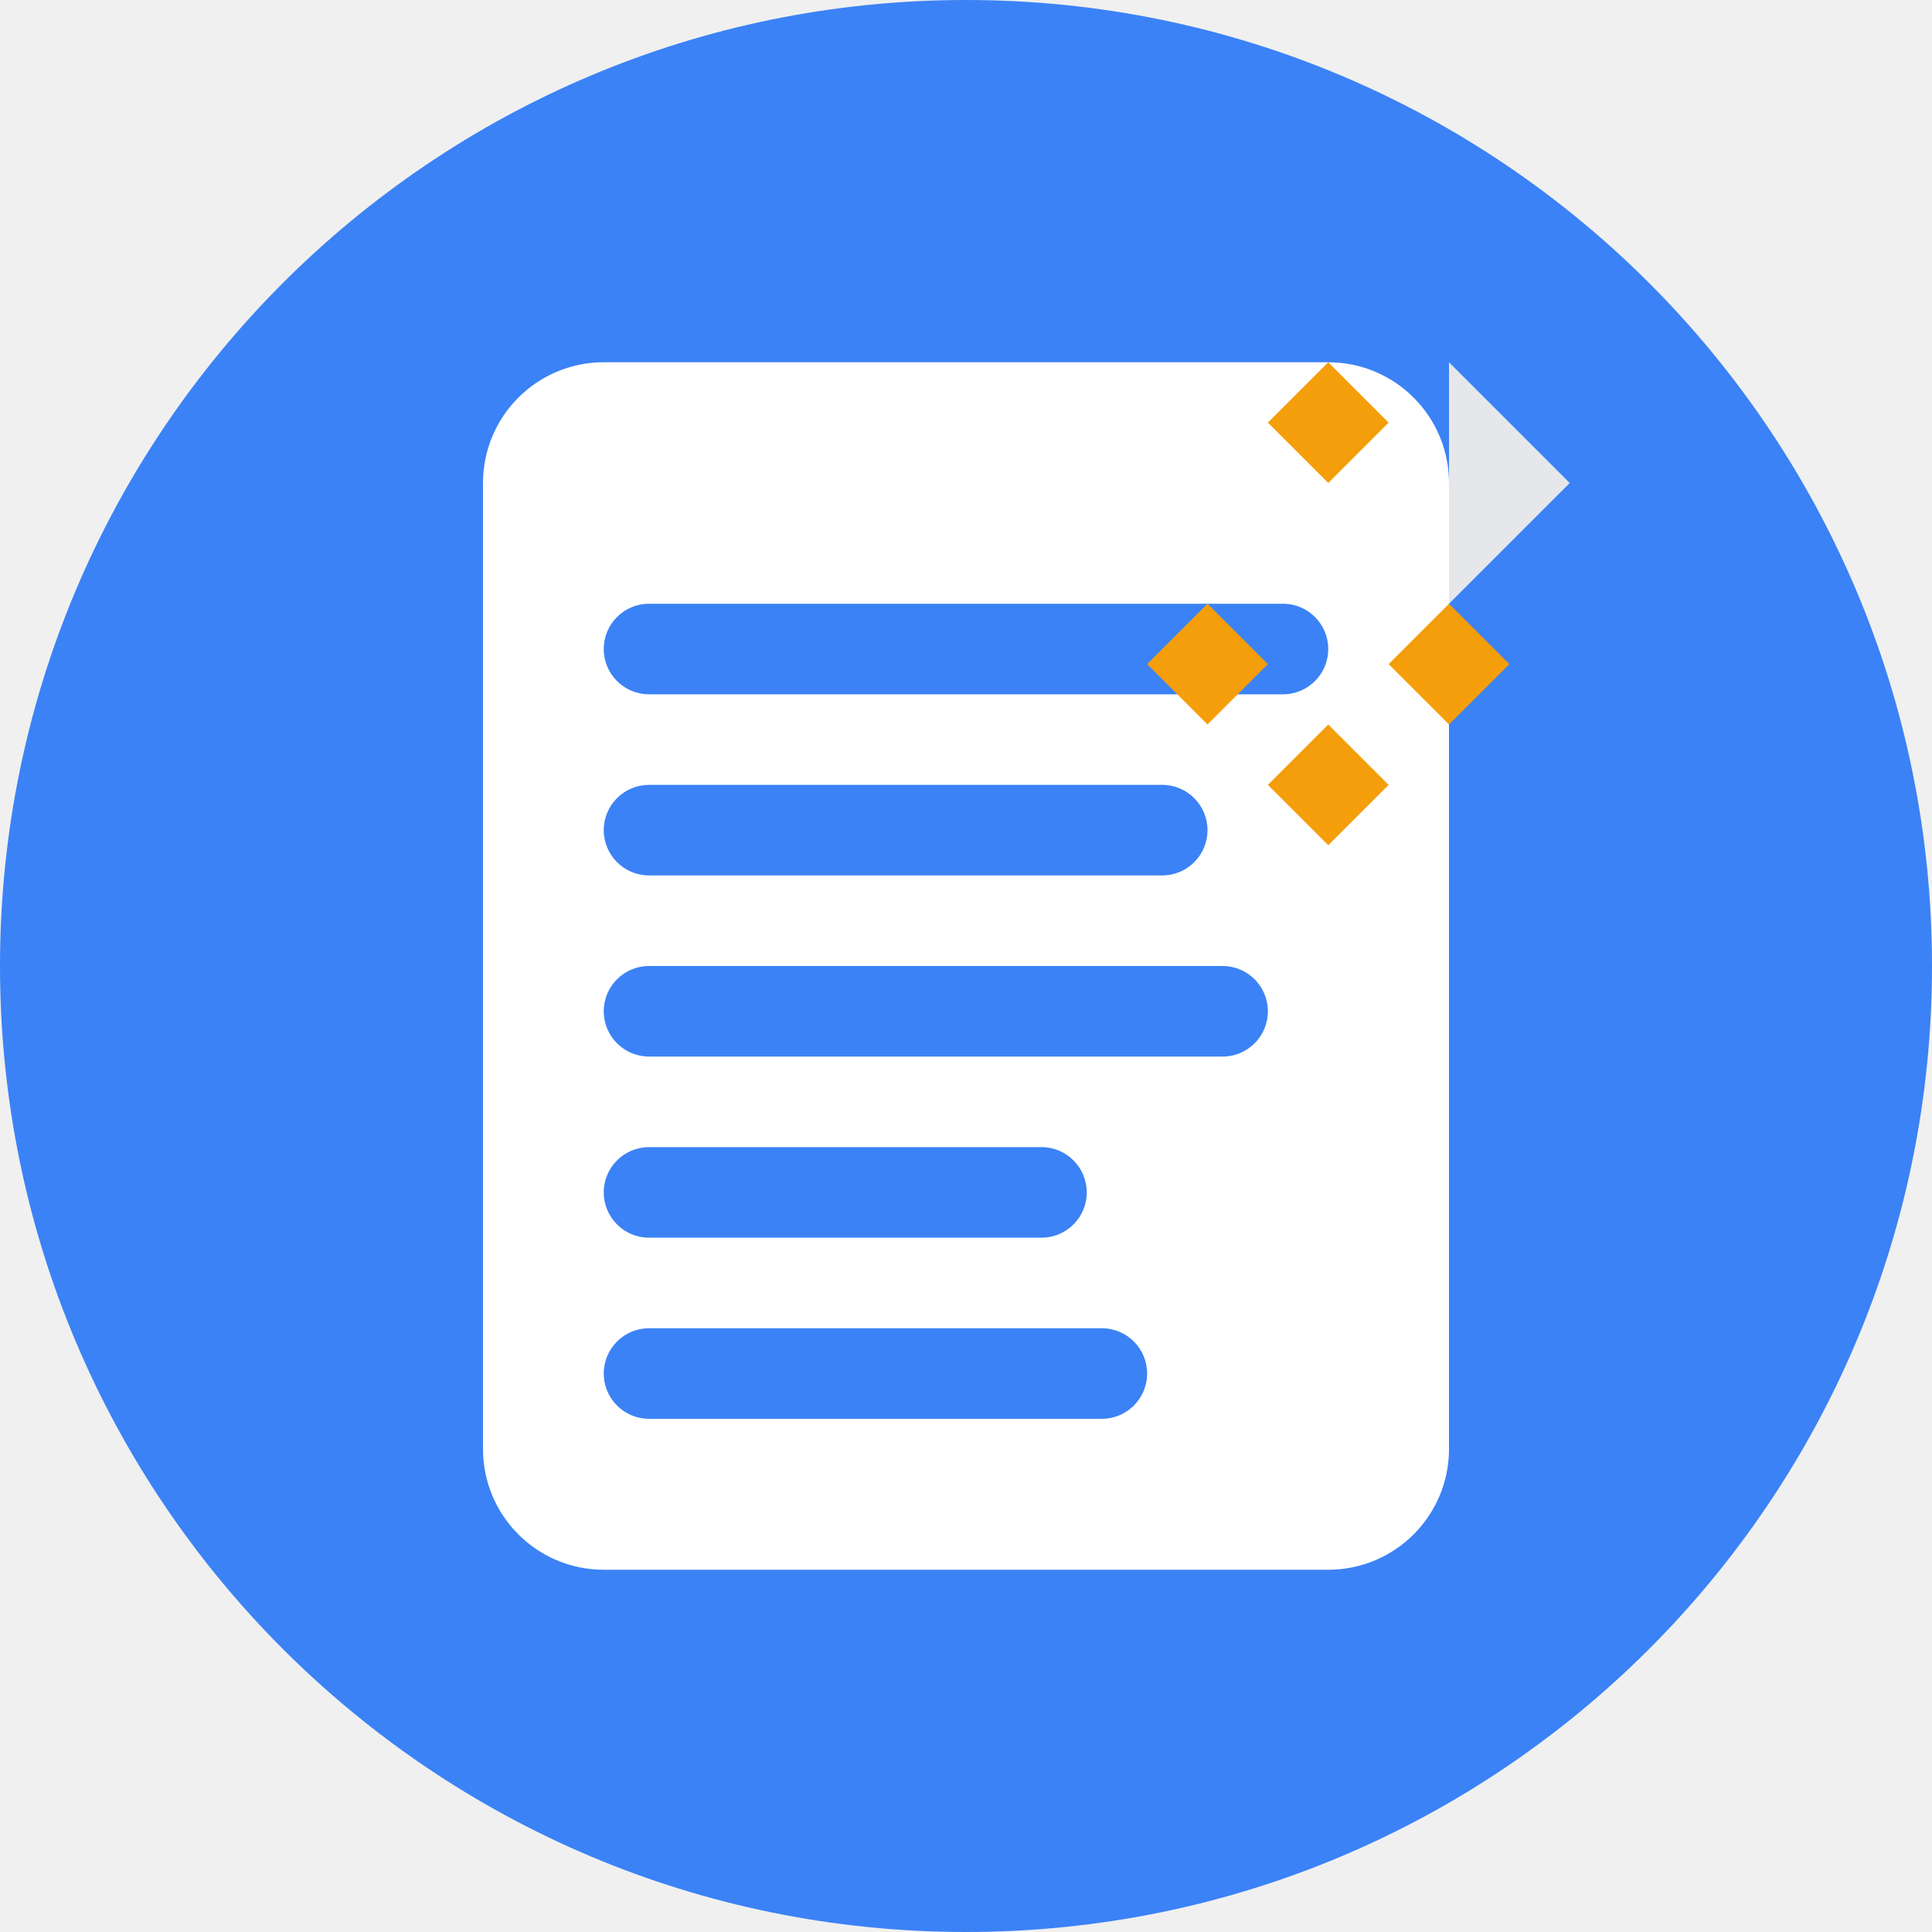
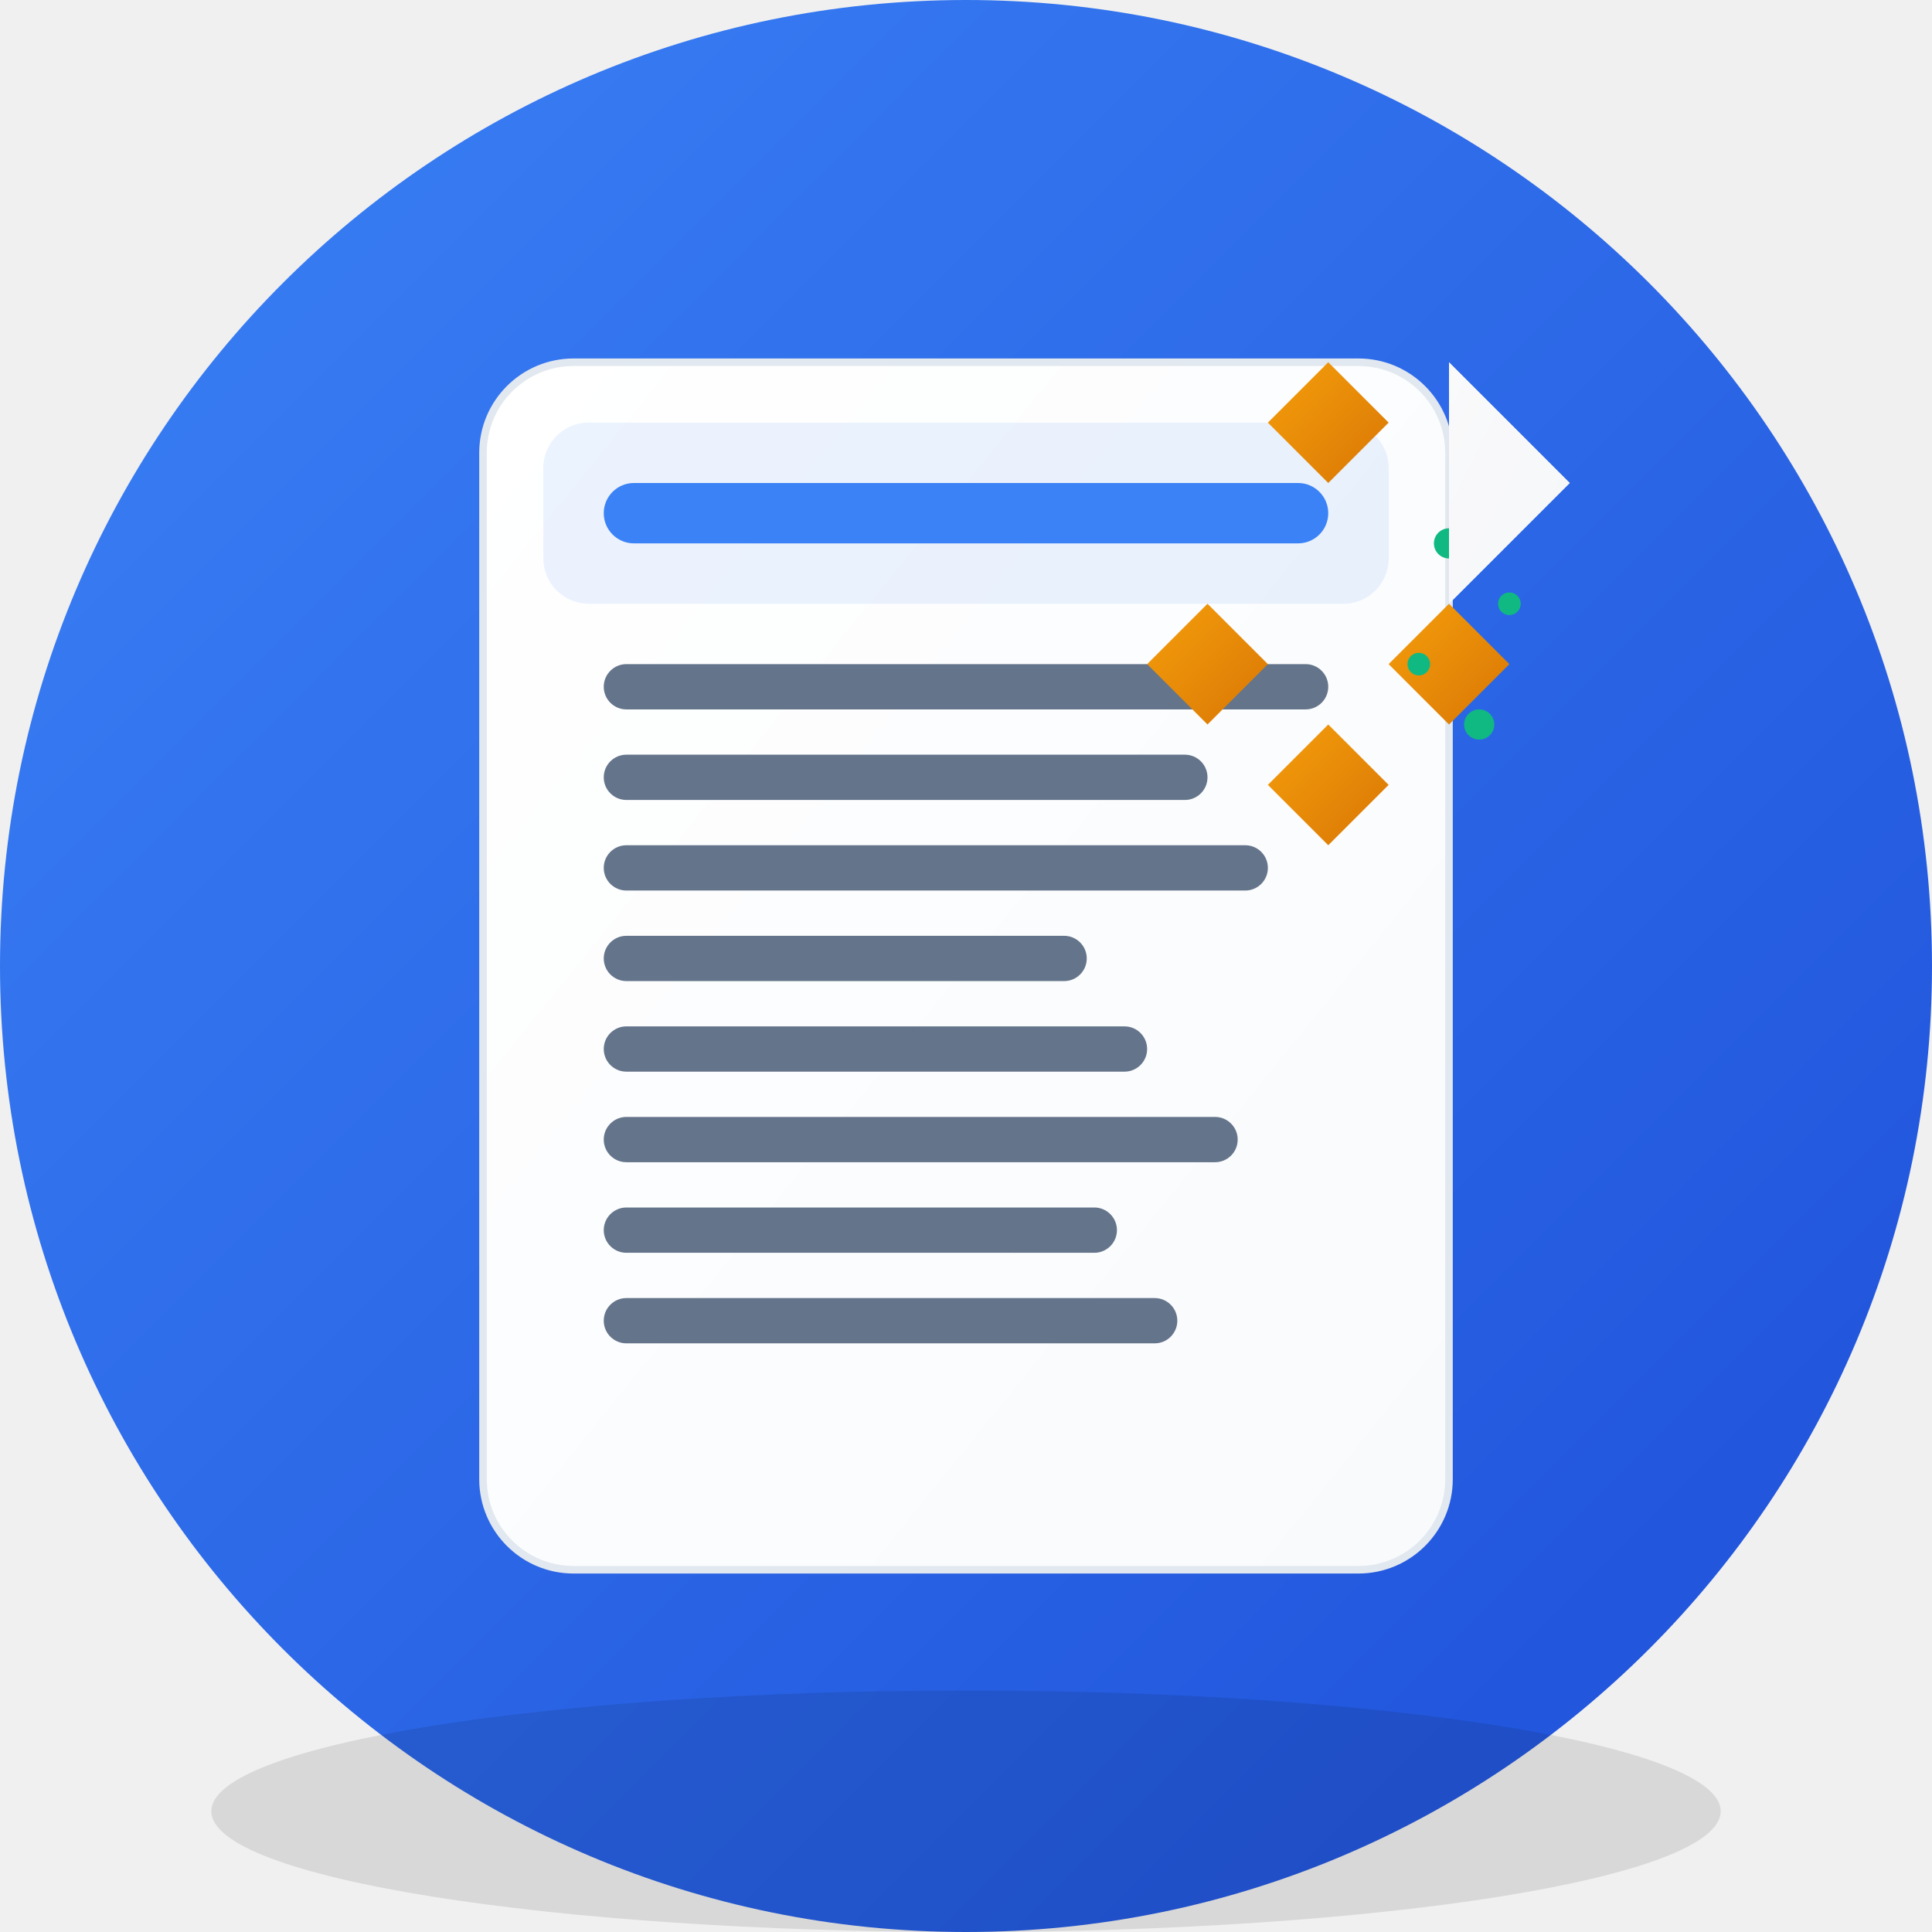
<svg xmlns="http://www.w3.org/2000/svg" width="512" height="512" viewBox="0 0 512 512" fill="none">
-   <circle cx="256" cy="256" r="256" fill="#3B82F6" />
-   <rect x="128" y="96" width="256" height="320" rx="32" fill="white" />
-   <rect x="160" y="160" width="192" height="24" rx="12" fill="#3B82F6" />
-   <rect x="160" y="208" width="160" height="24" rx="12" fill="#3B82F6" />
-   <rect x="160" y="256" width="176" height="24" rx="12" fill="#3B82F6" />
-   <rect x="160" y="304" width="128" height="24" rx="12" fill="#3B82F6" />
-   <rect x="160" y="352" width="144" height="24" rx="12" fill="#3B82F6" />
-   <path d="M352 128L368 112L352 96L336 112L352 128Z" fill="#F59E0B" />
-   <path d="M384 192L400 176L384 160L368 176L384 192Z" fill="#F59E0B" />
-   <path d="M320 192L336 176L320 160L304 176L320 192Z" fill="#F59E0B" />
-   <path d="M352 224L368 208L352 192L336 208L352 224Z" fill="#F59E0B" />
+   <defs>
+     <linearGradient id="bgGradient" x1="0%" y1="0%" x2="100%" y2="100%">
+       <stop offset="0%" style="stop-color:#3B82F6;stop-opacity:1" />
+       <stop offset="100%" style="stop-color:#1D4ED8;stop-opacity:1" />
+     </linearGradient>
+     <linearGradient id="docGradient" x1="0%" y1="0%" x2="100%" y2="100%">
+       <stop offset="0%" style="stop-color:#FFFFFF;stop-opacity:1" />
+       <stop offset="100%" style="stop-color:#F8FAFC;stop-opacity:1" />
+     </linearGradient>
+     <linearGradient id="aiGradient" x1="0%" y1="0%" x2="100%" y2="100%">
+       <stop offset="0%" style="stop-color:#F59E0B;stop-opacity:1" />
+       <stop offset="100%" style="stop-color:#D97706;stop-opacity:1" />
+     </linearGradient>
+   </defs>
+   <circle cx="256" cy="256" r="256" fill="url(#bgGradient)" />
+   <rect x="128" y="96" width="256" height="320" rx="24" fill="url(#docGradient)" stroke="#E2E8F0" stroke-width="2" />
+   <rect x="144" y="112" width="224" height="48" rx="12" fill="#3B82F6" opacity="0.1" />
+   <rect x="160" y="128" width="192" height="16" rx="8" fill="#3B82F6" />
+   <rect x="160" y="176" width="192" height="12" rx="6" fill="#64748B" />
+   <rect x="160" y="200" width="160" height="12" rx="6" fill="#64748B" />
+   <rect x="160" y="224" width="176" height="12" rx="6" fill="#64748B" />
+   <rect x="160" y="248" width="128" height="12" rx="6" fill="#64748B" />
+   <rect x="160" y="272" width="144" height="12" rx="6" fill="#64748B" />
+   <rect x="160" y="296" width="168" height="12" rx="6" fill="#64748B" />
+   <rect x="160" y="320" width="136" height="12" rx="6" fill="#64748B" />
+   <rect x="160" y="344" width="152" height="12" rx="6" fill="#64748B" />
+   <path d="M352 128L368 112L352 96L336 112L352 128Z" fill="url(#aiGradient)" />
+   <path d="M384 192L400 176L384 160L368 176L384 192Z" fill="url(#aiGradient)" />
+   <path d="M320 192L336 176L320 160L304 176L320 192Z" fill="url(#aiGradient)" />
+   <path d="M352 224L368 208L352 192L336 208L352 224Z" fill="url(#aiGradient)" />
+   <circle cx="384" cy="144" r="4" fill="#10B981" />
+   <circle cx="400" cy="160" r="3" fill="#10B981" />
+   <circle cx="376" cy="176" r="3" fill="#10B981" />
+   <circle cx="392" cy="192" r="4" fill="#10B981" />
  <path d="M384 96L416 128L384 160V96Z" fill="#E5E7EB" />
+   <path d="M384 96L416 128L384 160V96Z" fill="url(#docGradient)" opacity="0.8" />
+   <ellipse cx="256" cy="480" rx="200" ry="32" fill="#000000" opacity="0.1" />
</svg>
